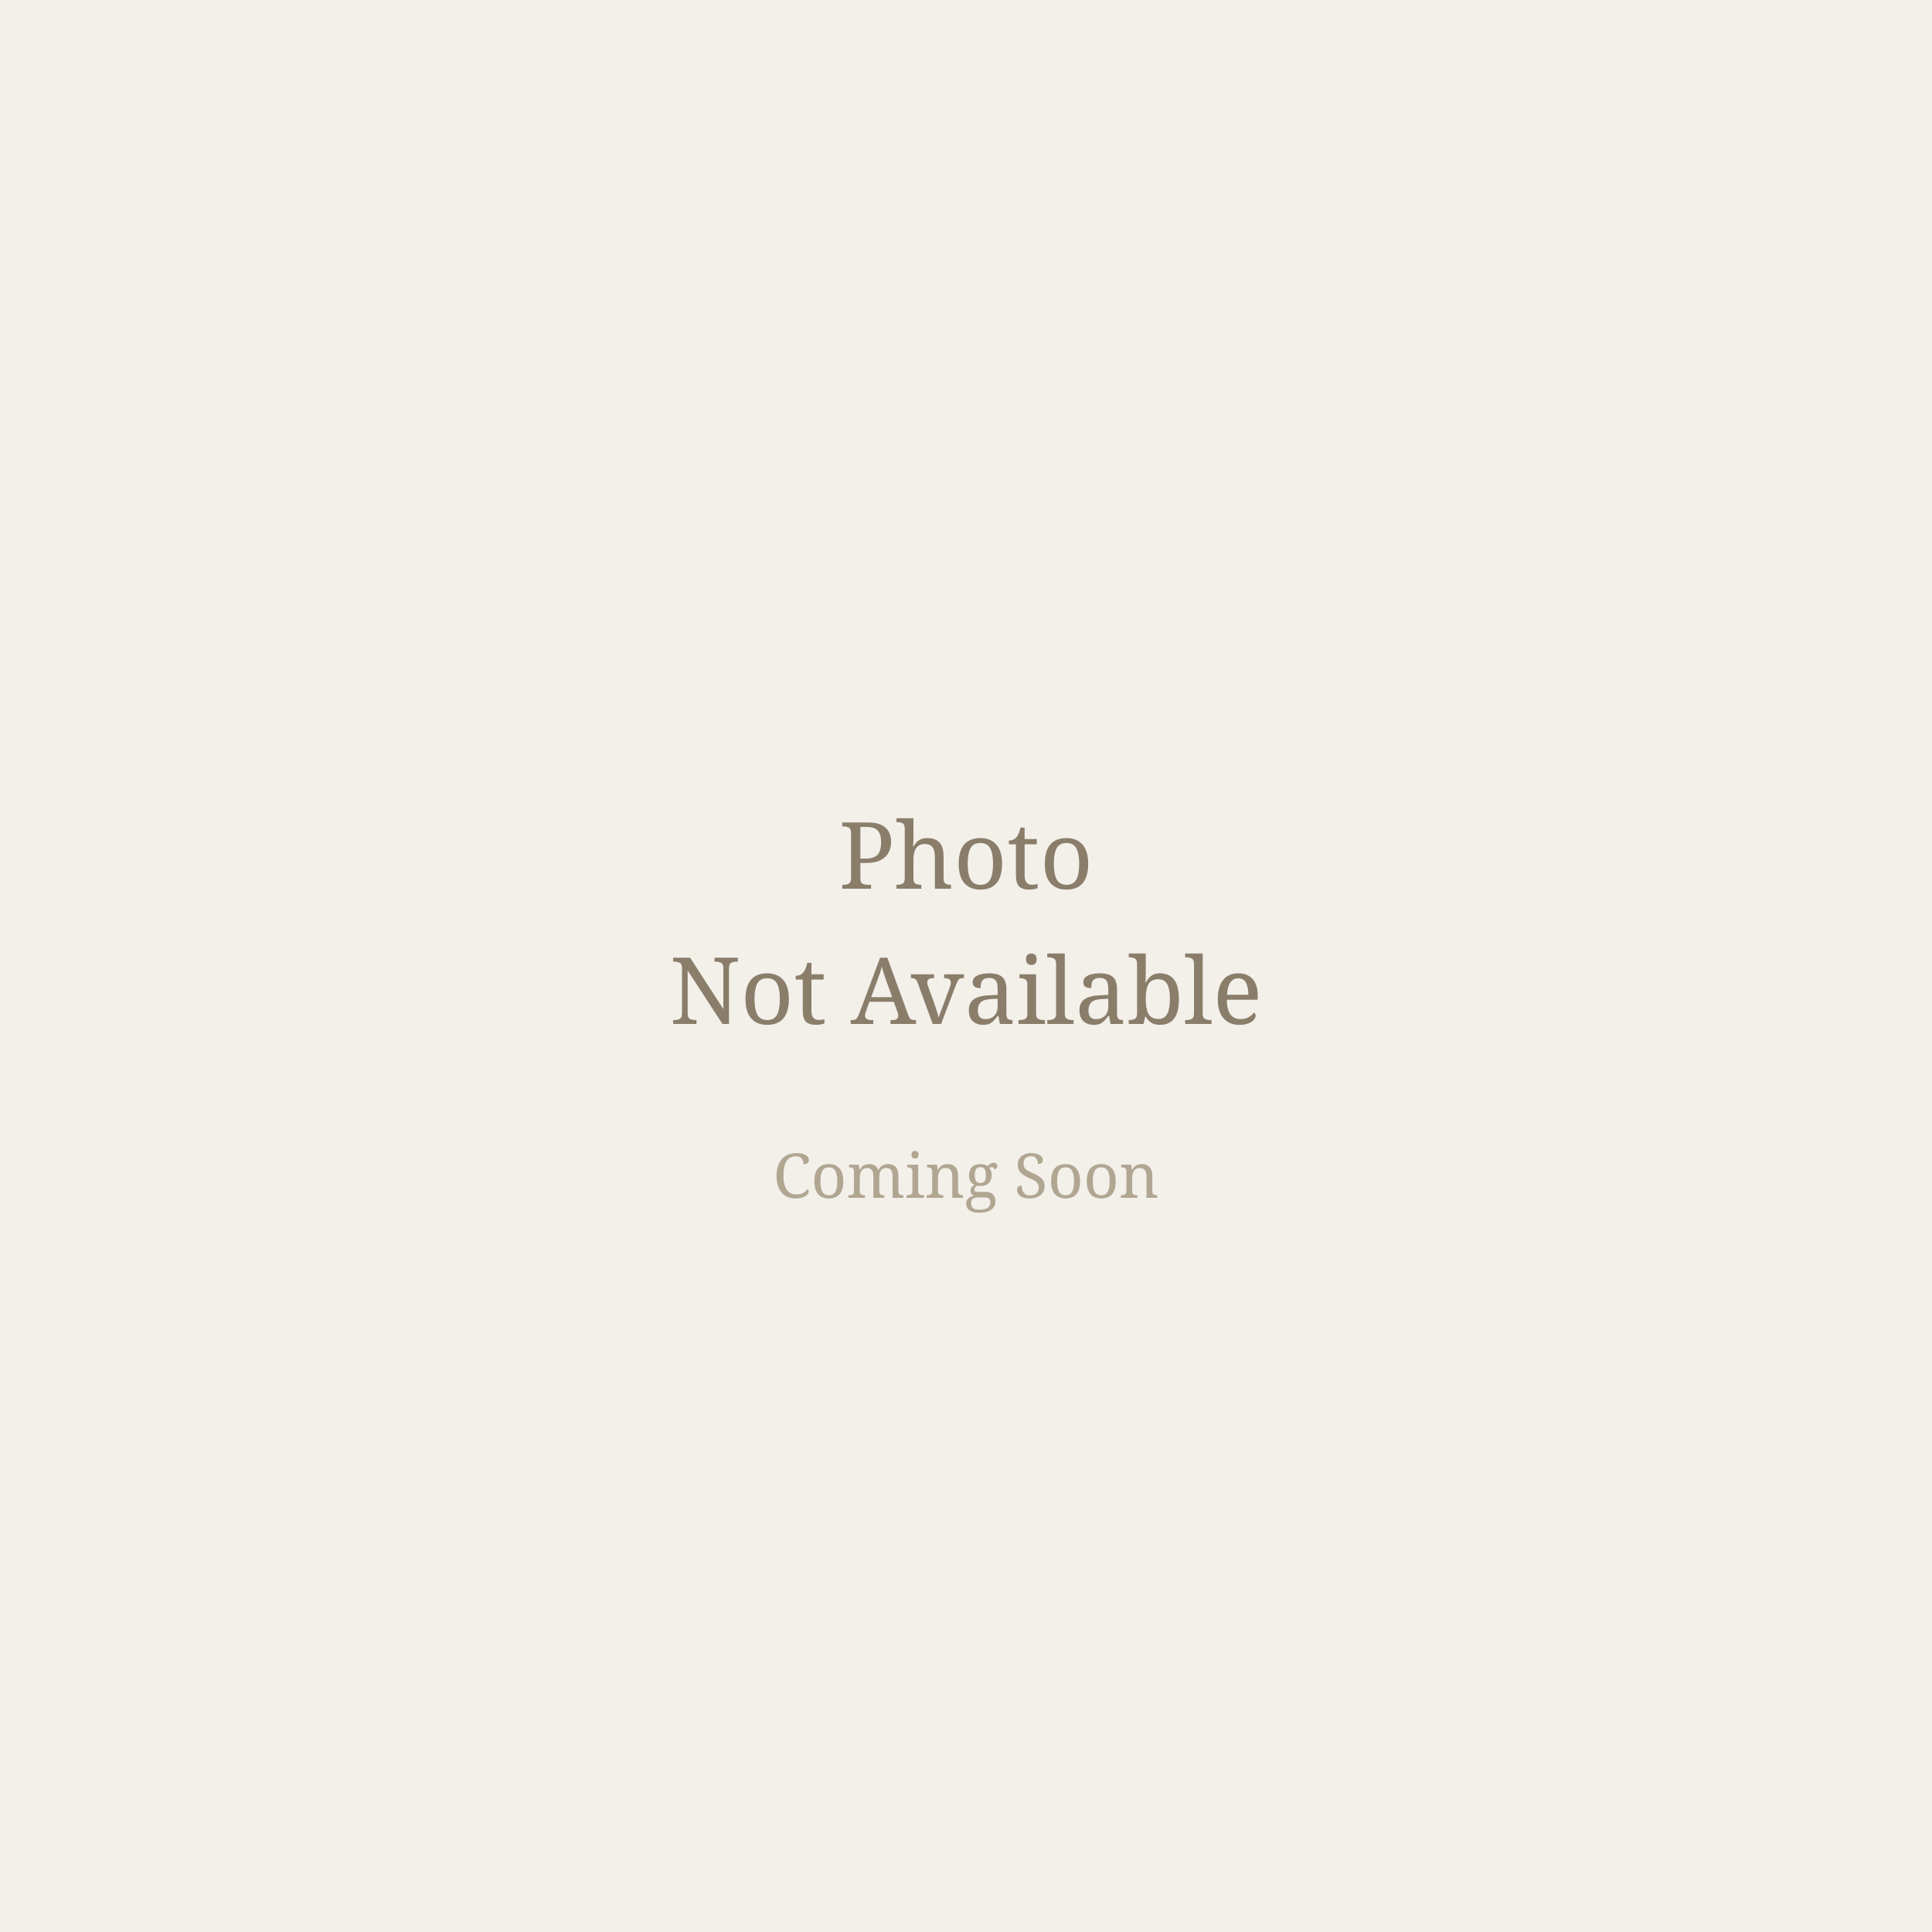
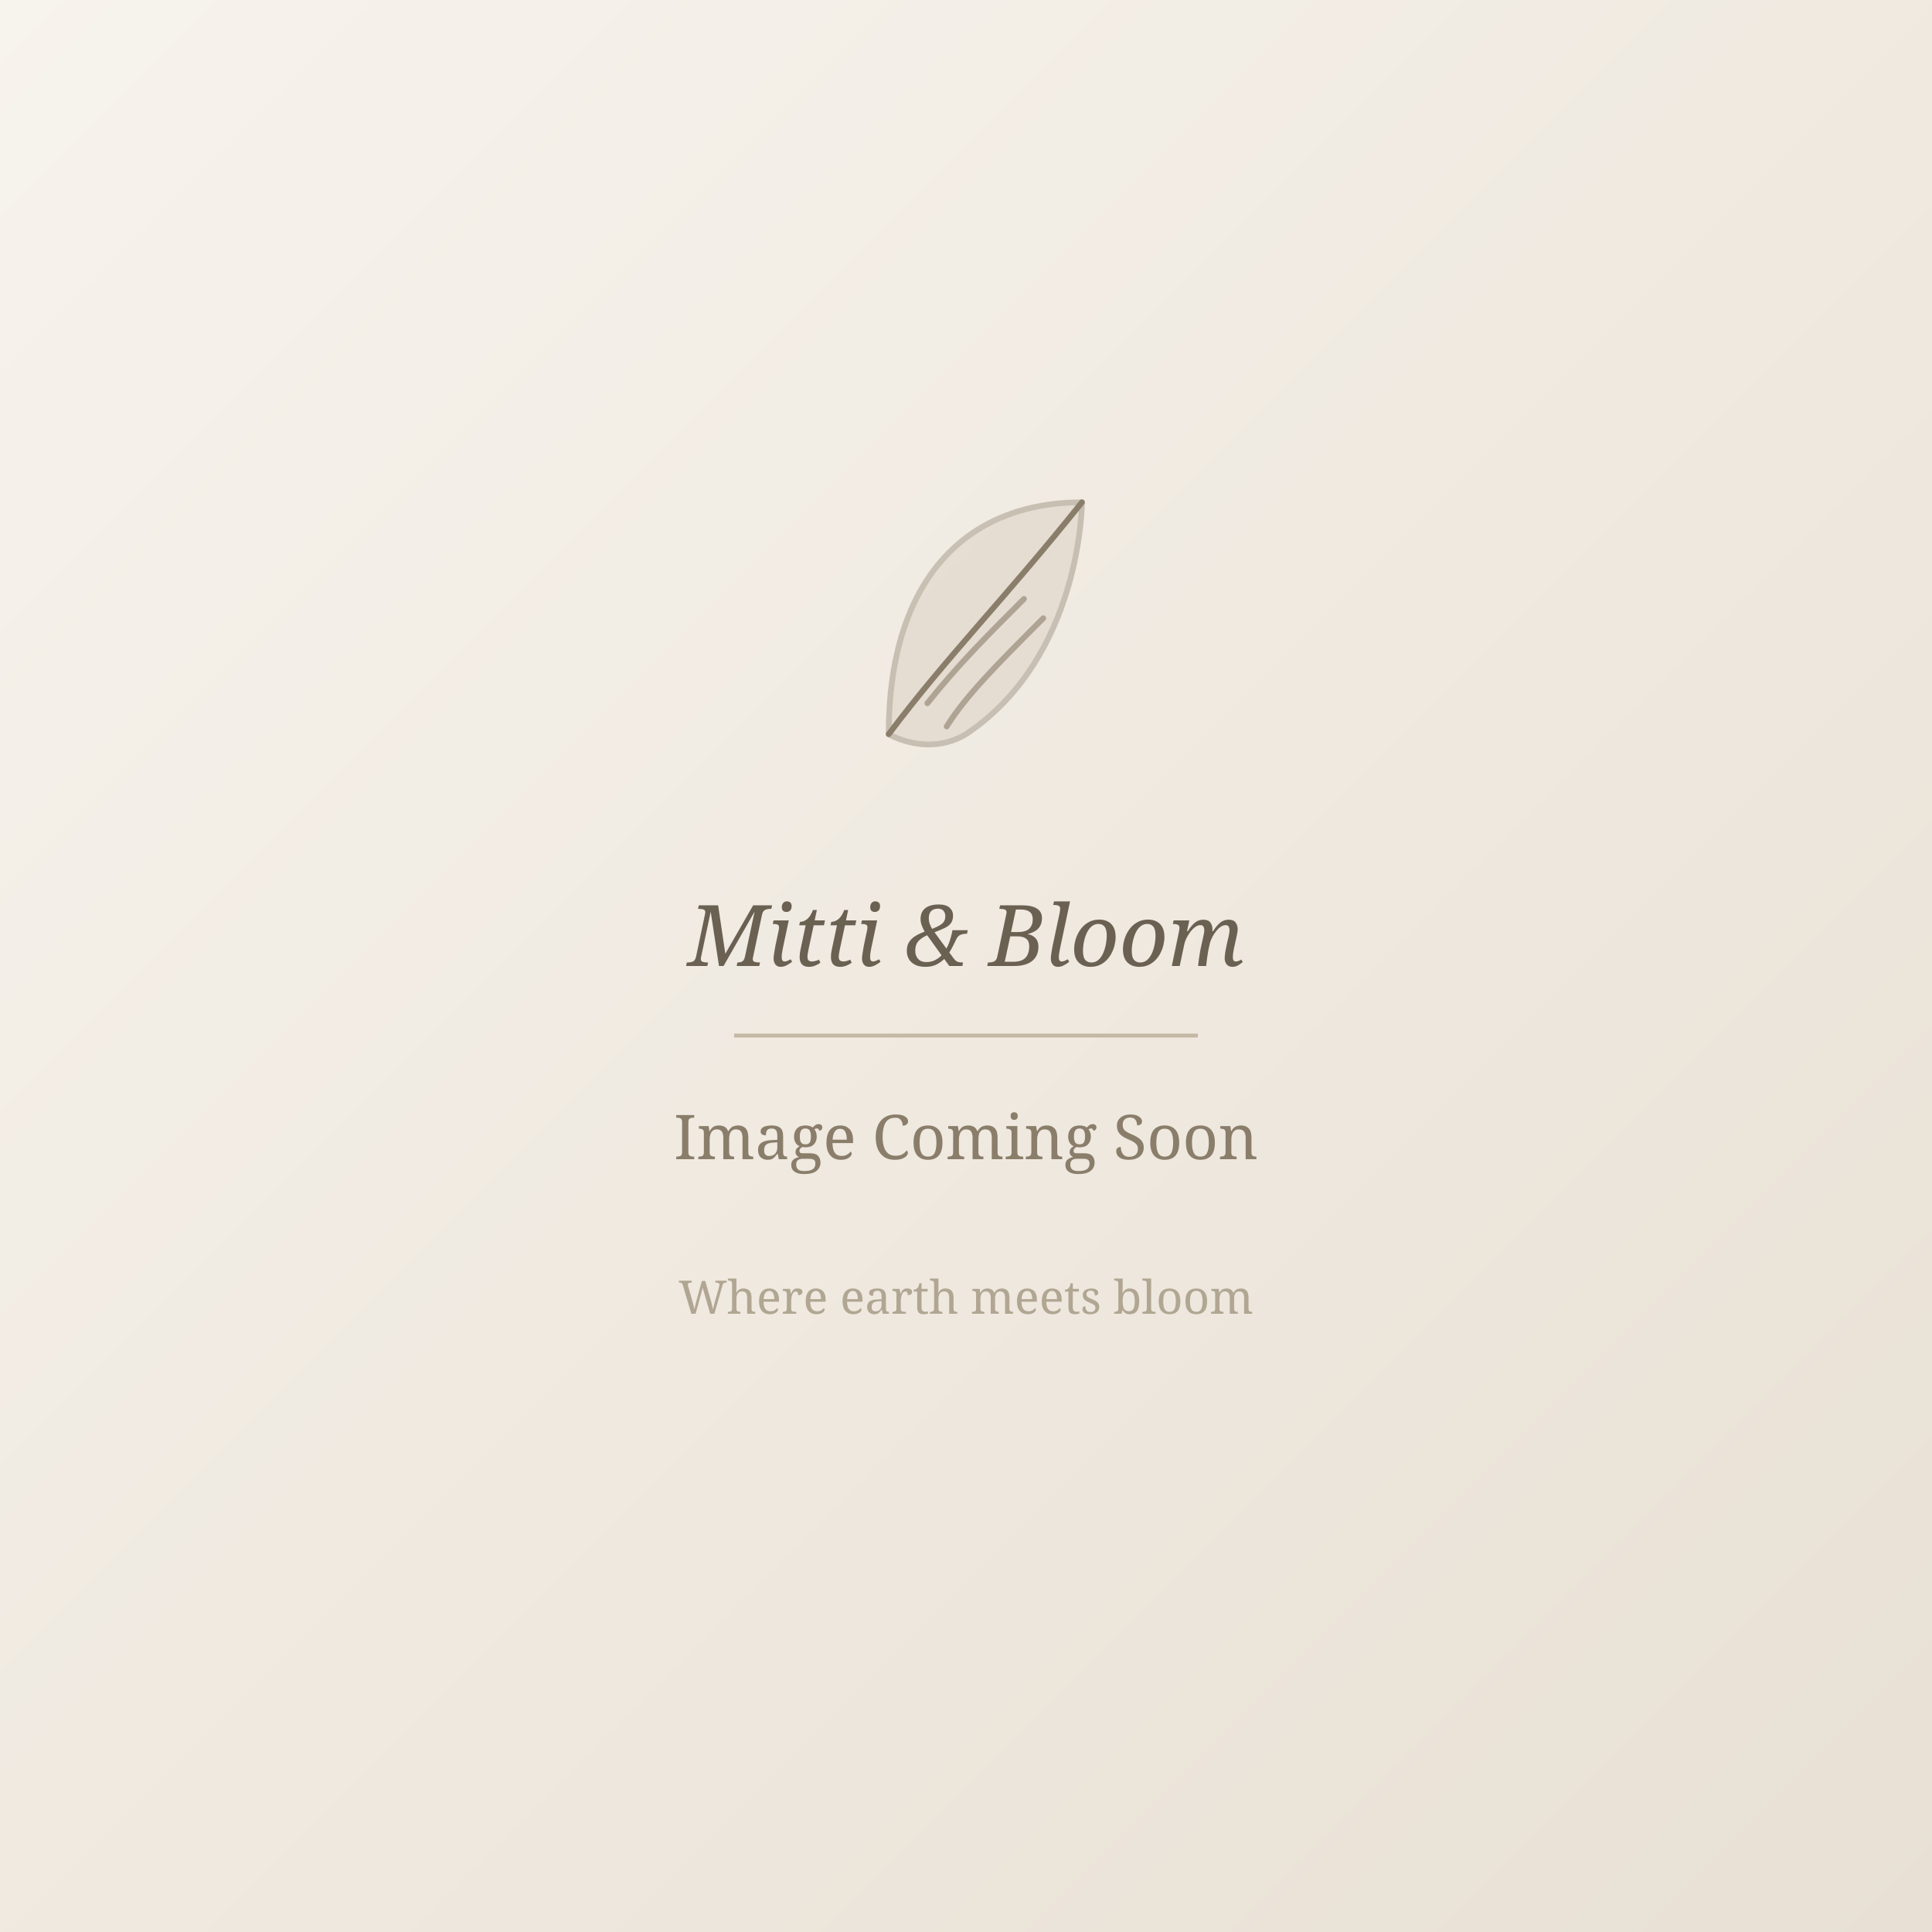
<svg xmlns="http://www.w3.org/2000/svg" width="500" height="500">
-   <rect width="500" height="500" fill="#f3f0ea" />
-   <text x="250" y="230" text-anchor="middle" font-family="Georgia, serif" font-size="24" fill="#8a7e6b">Photo</text>
-   <text x="250" y="265" text-anchor="middle" font-family="Georgia, serif" font-size="24" fill="#8a7e6b">Not Available</text>
-   <text x="250" y="310" text-anchor="middle" font-family="Georgia, serif" font-size="16" fill="#b0a692">Coming Soon</text>
+   <defs>
+     <linearGradient id="bg" x1="0%" y1="0%" x2="100%" y2="100%">
+       <stop offset="0%" style="stop-color:#f7f3ed" />
+       <stop offset="100%" style="stop-color:#e8e0d4" />
+     </linearGradient>
+   </defs>
+   <rect width="500" height="500" fill="url(#bg)" />
+   <g transform="translate(250, 170)" fill="none" stroke="#8a7e6b" stroke-width="1.5" stroke-linecap="round" stroke-linejoin="round">
+     <path d="M-20,20 C-20,-20 0,-40 30,-40 C30,-40 30,0 0,20 C-10,26 -20,20 -20,20Z" fill="#d4c9b8" opacity="0.4" />
+     <path d="M-20,20 C-5,0 10,-15 30,-40" fill="none" />
+     <path d="M-10,12 C-2,2 5,-5 15,-15" fill="none" opacity="0.6" />
+     <path d="M-5,18 C0,10 8,2 20,-10" fill="none" opacity="0.6" />
+   </g>
+   <text x="250" y="250" text-anchor="middle" font-family="Georgia, serif" font-size="22" fill="#6b6152" font-style="italic">Mitti &amp; Bloom</text>
+   <line x1="190" y1="268" x2="310" y2="268" stroke="#c4b8a5" stroke-width="1" />
+   <text x="250" y="300" text-anchor="middle" font-family="Georgia, serif" font-size="16" fill="#8a7e6b">Image Coming Soon</text>
+   <text x="250" y="340" text-anchor="middle" font-family="Georgia, serif" font-size="12" fill="#b0a692">Where earth meets bloom</text>
</svg>
